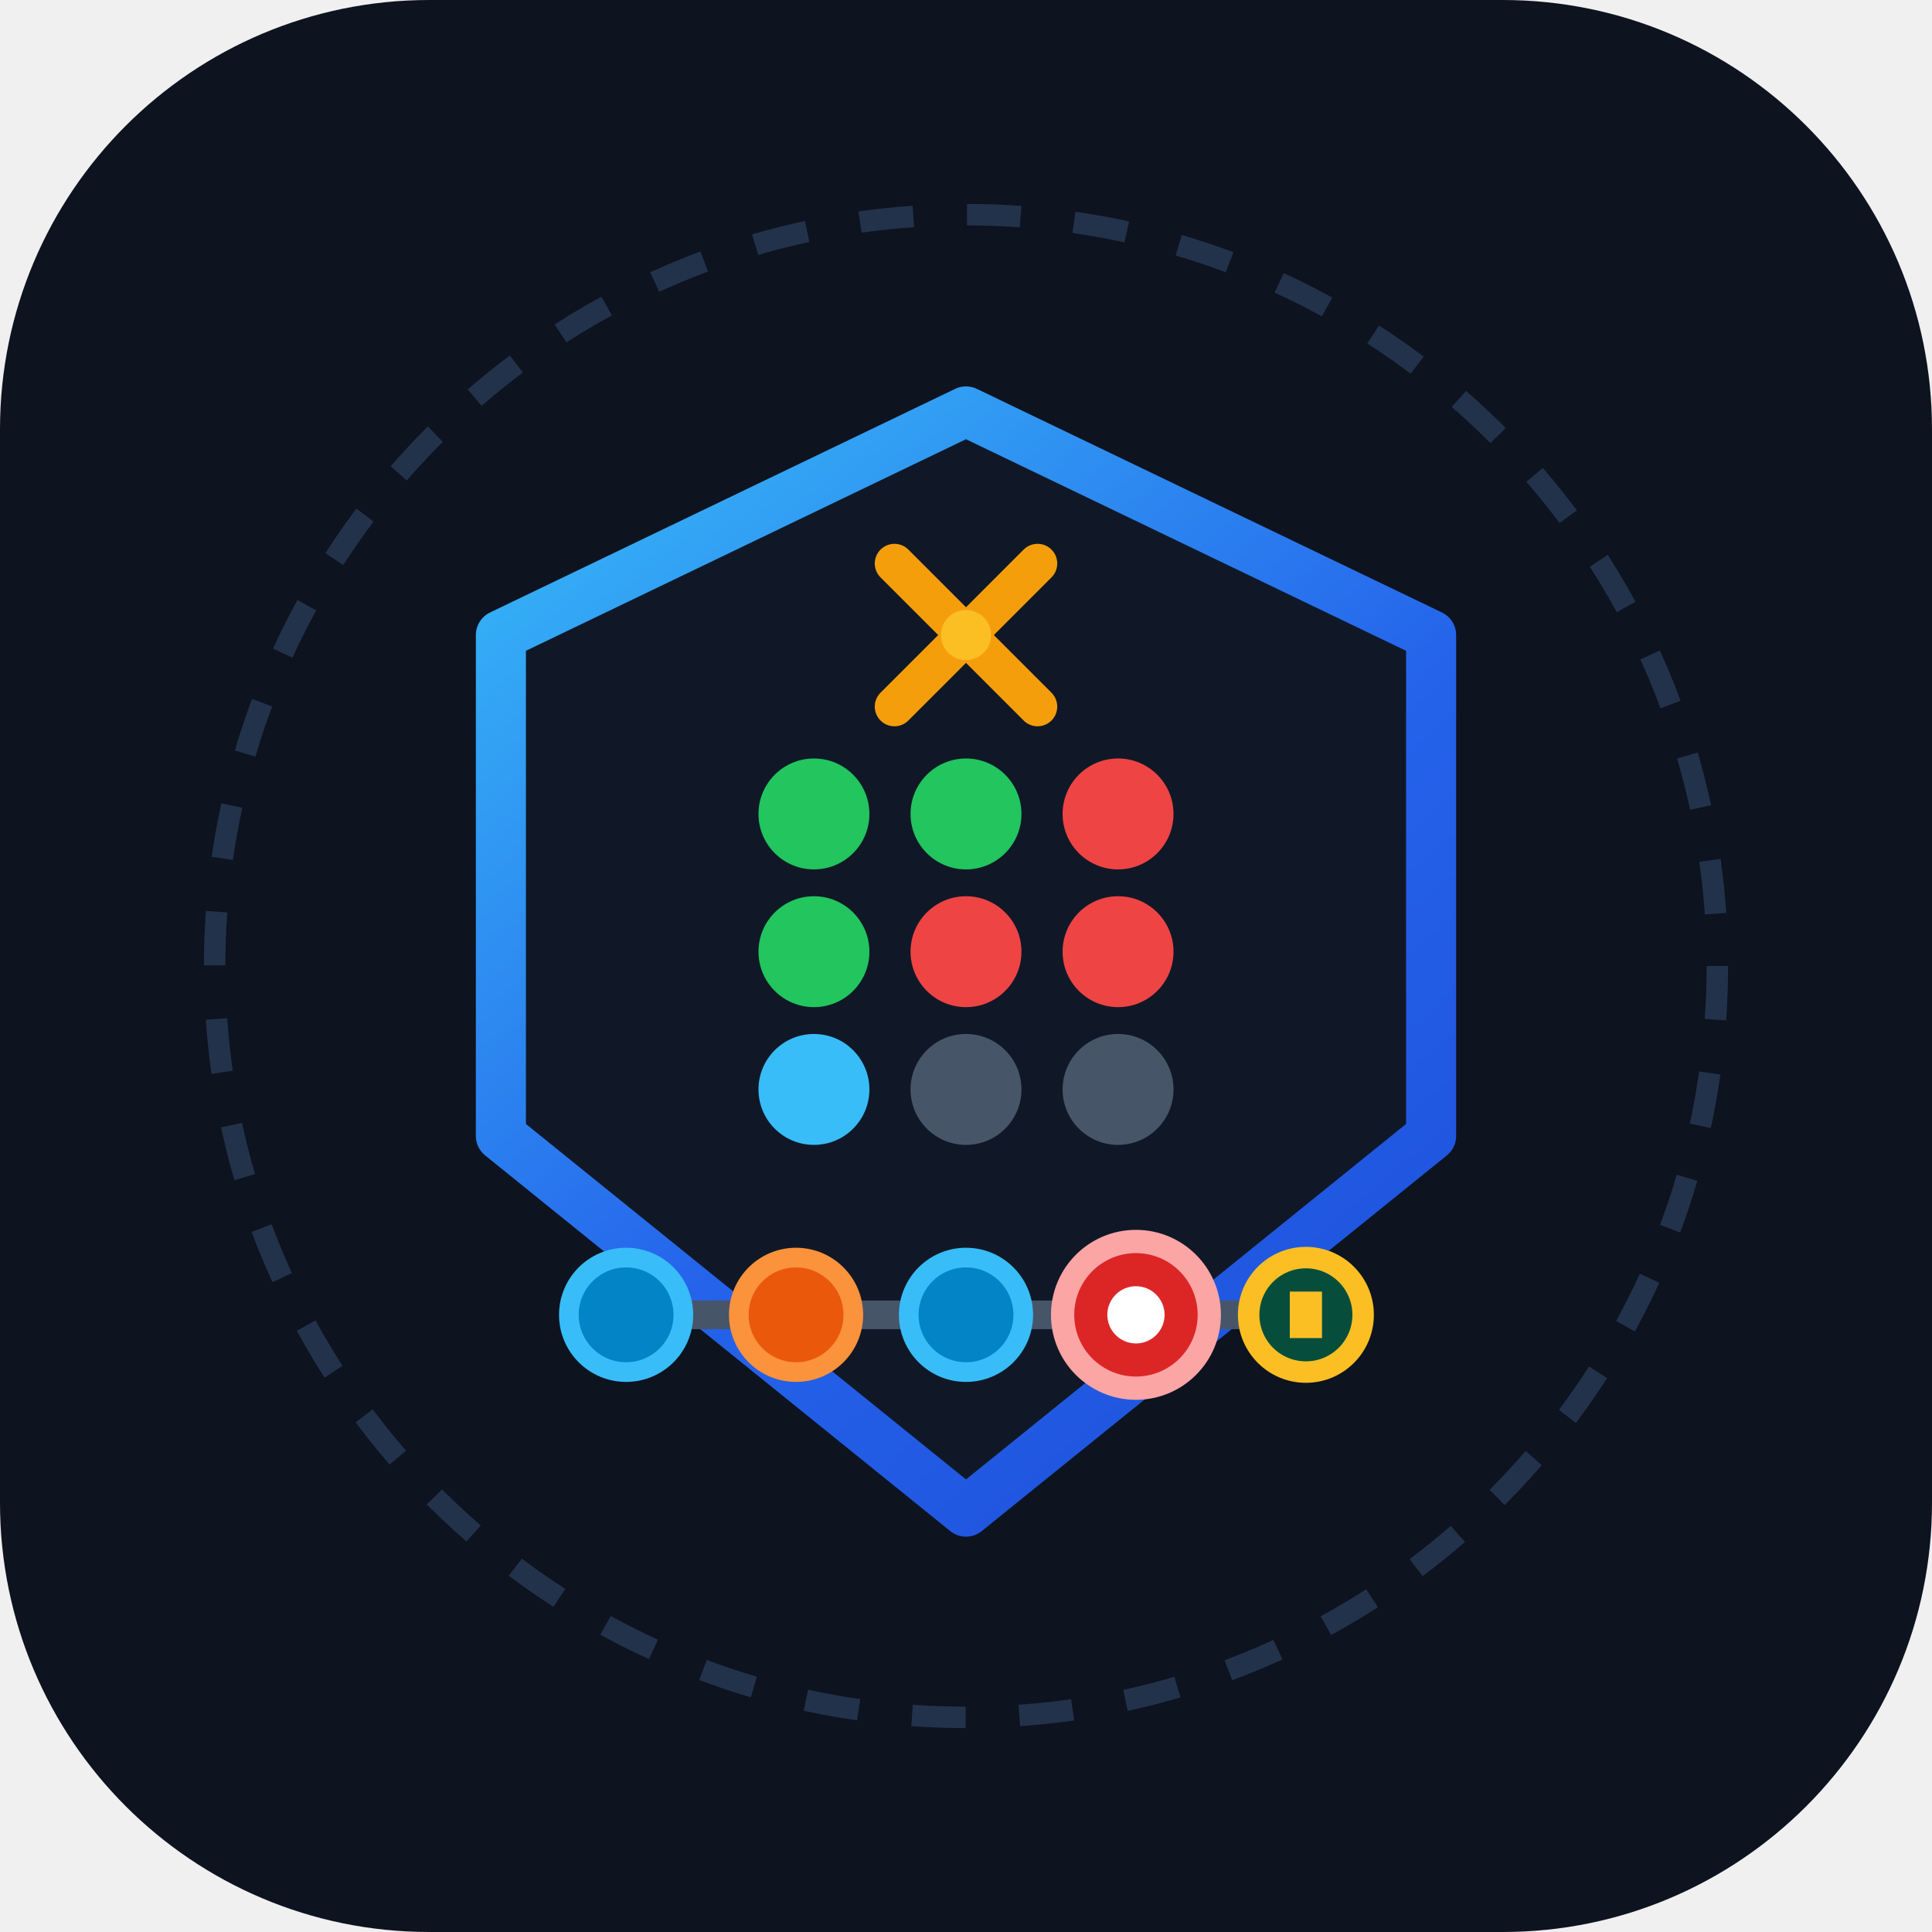
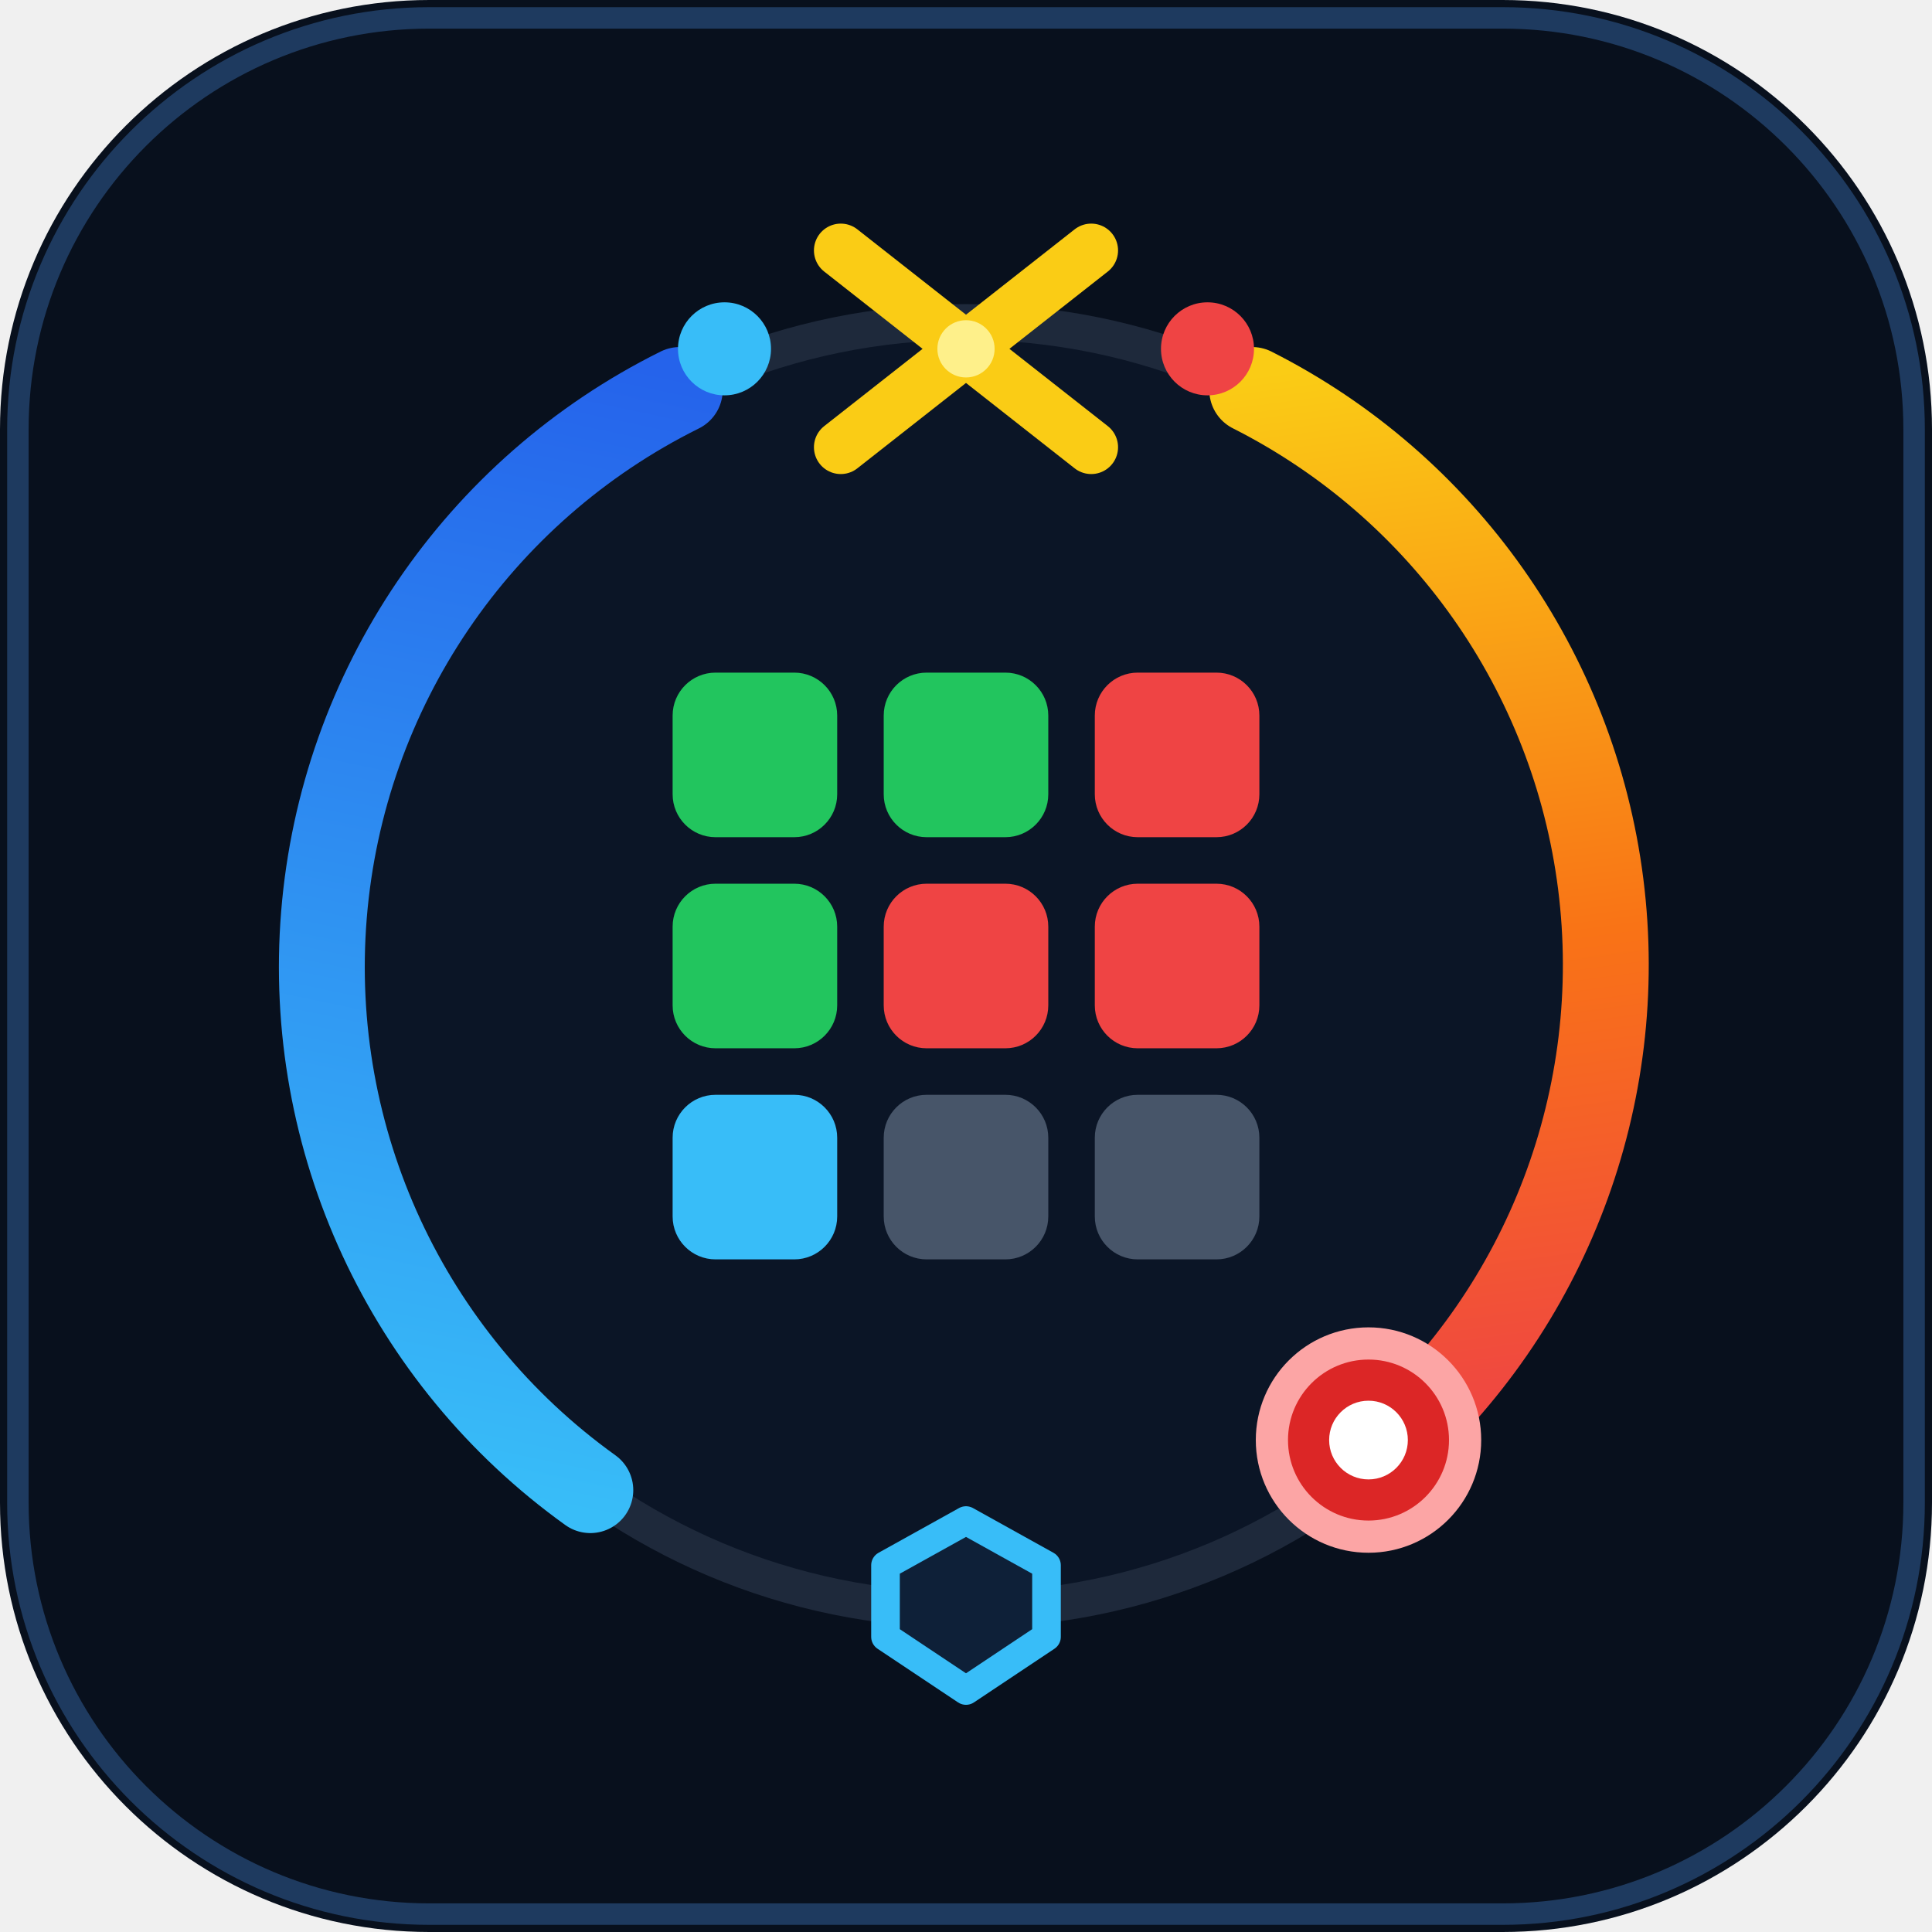
<svg xmlns="http://www.w3.org/2000/svg" viewBox="0 0 108 108" width="108" height="108">
  <defs>
-     <linearGradient id="shieldBorder" x1="28" y1="23" x2="80" y2="85" gradientUnits="userSpaceOnUse">
+     <linearGradient id="c2bFavL" x1="25" y1="83" x2="38" y2="21" gradientUnits="userSpaceOnUse">
      <stop offset="0%" stop-color="#38BDF8" />
-       <stop offset="55%" stop-color="#2563EB" />
-       <stop offset="100%" stop-color="#1D4ED8" />
+       <stop offset="100%" stop-color="#2563EB" />
+     </linearGradient>
+     <linearGradient id="c2bFavR" x1="70" y1="21" x2="78" y2="81" gradientUnits="userSpaceOnUse">
+       <stop offset="0%" stop-color="#FACC15" />
+       <stop offset="55%" stop-color="#F97316" />
+       <stop offset="100%" stop-color="#EF4444" />
    </linearGradient>
  </defs>
-   <rect width="108" height="108" rx="24" fill="#0D131F" />
-   <circle cx="54" cy="54" r="42" fill="none" stroke="#23324B" stroke-width="1.2" stroke-dasharray="3 3" />
-   <polygon points="54,23 80,35.5 80,63.5 54,84.5 28,63.5 28,35.5" fill="#101827" stroke="url(#shieldBorder)" stroke-width="2.8" stroke-linejoin="round" />
-   <path d="M50,31.5 L58,39.5 M58,31.5 L50,39.5" stroke="#F59E0B" stroke-width="2.2" stroke-linecap="round" />
-   <circle cx="54" cy="35.5" r="1.4" fill="#FBBF24" />
-   <circle cx="45.5" cy="45.5" r="3.1" fill="#22C55E" />
-   <circle cx="54" cy="45.5" r="3.1" fill="#22C55E" />
-   <circle cx="62.5" cy="45.5" r="3.1" fill="#EF4444" />
-   <circle cx="45.5" cy="53.2" r="3.1" fill="#22C55E" />
-   <circle cx="54" cy="53.2" r="3.1" fill="#EF4444" />
-   <circle cx="62.5" cy="53.2" r="3.1" fill="#EF4444" />
-   <circle cx="45.5" cy="60.9" r="3.1" fill="#38BDF8" />
-   <circle cx="54" cy="60.9" r="3.1" fill="#475569" />
-   <circle cx="62.5" cy="60.9" r="3.1" fill="#475569" />
-   <line x1="35" y1="73.5" x2="73" y2="73.5" stroke="#475569" stroke-width="1.6" />
-   <circle cx="35" cy="73.5" r="3.2" fill="#0284C7" stroke="#38BDF8" stroke-width="1.1" />
-   <circle cx="44.5" cy="73.5" r="3.2" fill="#EA580C" stroke="#FB923C" stroke-width="1.1" />
-   <circle cx="54" cy="73.5" r="3.2" fill="#0284C7" stroke="#38BDF8" stroke-width="1.1" />
-   <circle cx="63.5" cy="73.5" r="4.1" fill="#DC2626" stroke="#FCA5A5" stroke-width="1.3" />
-   <circle cx="63.5" cy="73.5" r="1.6" fill="#FFFFFF" />
-   <circle cx="73" cy="73.5" r="3.2" fill="#064E3B" stroke="#FBBF24" stroke-width="1.2" />
-   <rect x="72.1" y="72.2" width="1.8" height="2.6" fill="#FBBF24" />
+   <rect width="108" height="108" rx="24" fill="#08101D" />
+   <rect width="106" height="106" x="1" y="1" rx="23" fill="none" stroke="#1E3A5F" stroke-width="1.2" />
+   <circle cx="54" cy="54" r="36" fill="#0B1526" stroke="#1E293B" stroke-width="2" />
+   <path d="M33,83.3 A36,36 0 0,1 38,21.8" fill="none" stroke="url(#c2bFavL)" stroke-width="4.8" stroke-linecap="round" />
+   <path d="M70,21.8 A36,36 0 0,1 77.5,81" fill="none" stroke="url(#c2bFavR)" stroke-width="4.8" stroke-linecap="round" />
+   <path d="M47,14 L61,25 M61,14 L47,25" stroke="#FACC15" stroke-width="3" stroke-linecap="round" />
+   <circle cx="54" cy="19.5" r="1.6" fill="#FEF08A" />
+   <circle cx="40.5" cy="19.5" r="2.6" fill="#38BDF8" />
+   <circle cx="67.5" cy="19.5" r="2.6" fill="#EF4444" />
+   <rect x="37.6" y="37.6" width="9.2" height="9.2" rx="2.4" fill="#22C55E" />
+   <rect x="49.4" y="37.6" width="9.2" height="9.2" rx="2.4" fill="#22C55E" />
+   <rect x="61.2" y="37.6" width="9.2" height="9.2" rx="2.4" fill="#EF4444" />
+   <rect x="37.6" y="49.4" width="9.2" height="9.2" rx="2.4" fill="#22C55E" />
+   <rect x="49.4" y="49.4" width="9.2" height="9.2" rx="2.4" fill="#EF4444" />
+   <rect x="61.2" y="49.4" width="9.2" height="9.2" rx="2.4" fill="#EF4444" />
+   <rect x="37.6" y="61.2" width="9.2" height="9.2" rx="2.4" fill="#38BDF8" />
+   <rect x="49.4" y="61.2" width="9.2" height="9.2" rx="2.4" fill="#475569" />
+   <rect x="61.2" y="61.2" width="9.2" height="9.2" rx="2.4" fill="#475569" />
+   <path d="M54,85 L58.5,87.5 L58.5,91.5 L54,94.5 L49.5,91.5 L49.5,87.5 Z" fill="#0E2038" stroke="#38BDF8" stroke-width="1.6" stroke-linejoin="round" />
+   <circle cx="76.5" cy="80.5" r="5.4" fill="#DC2626" stroke="#FCA5A5" stroke-width="1.8" />
+   <circle cx="76.5" cy="80.5" r="2.2" fill="#FFFFFF" />
</svg>
